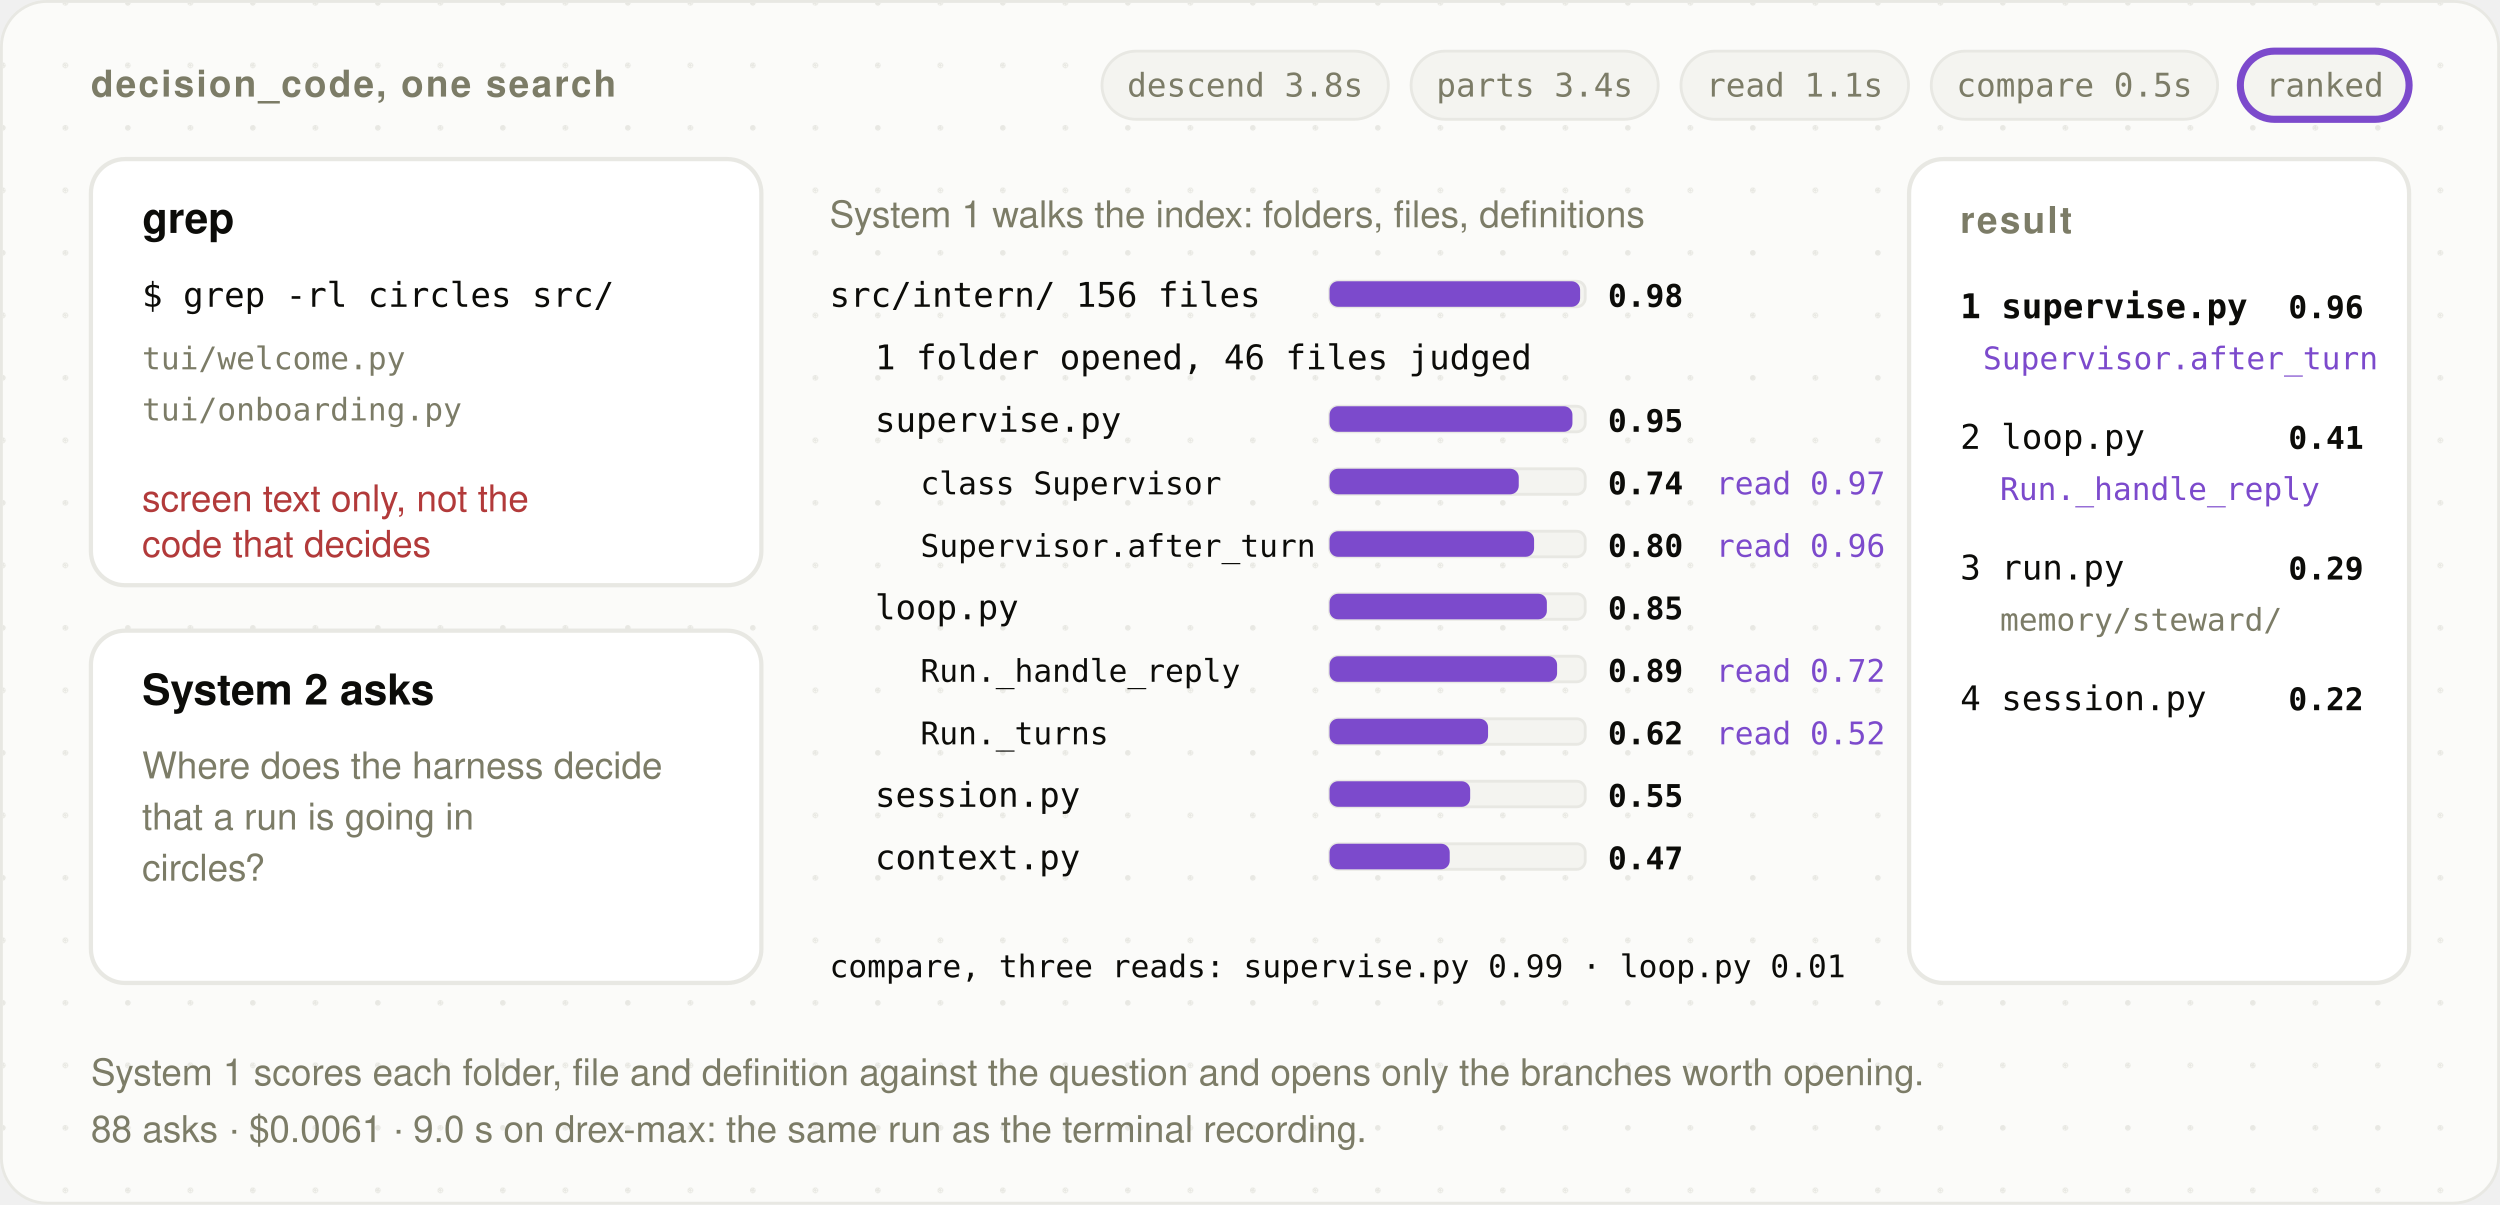
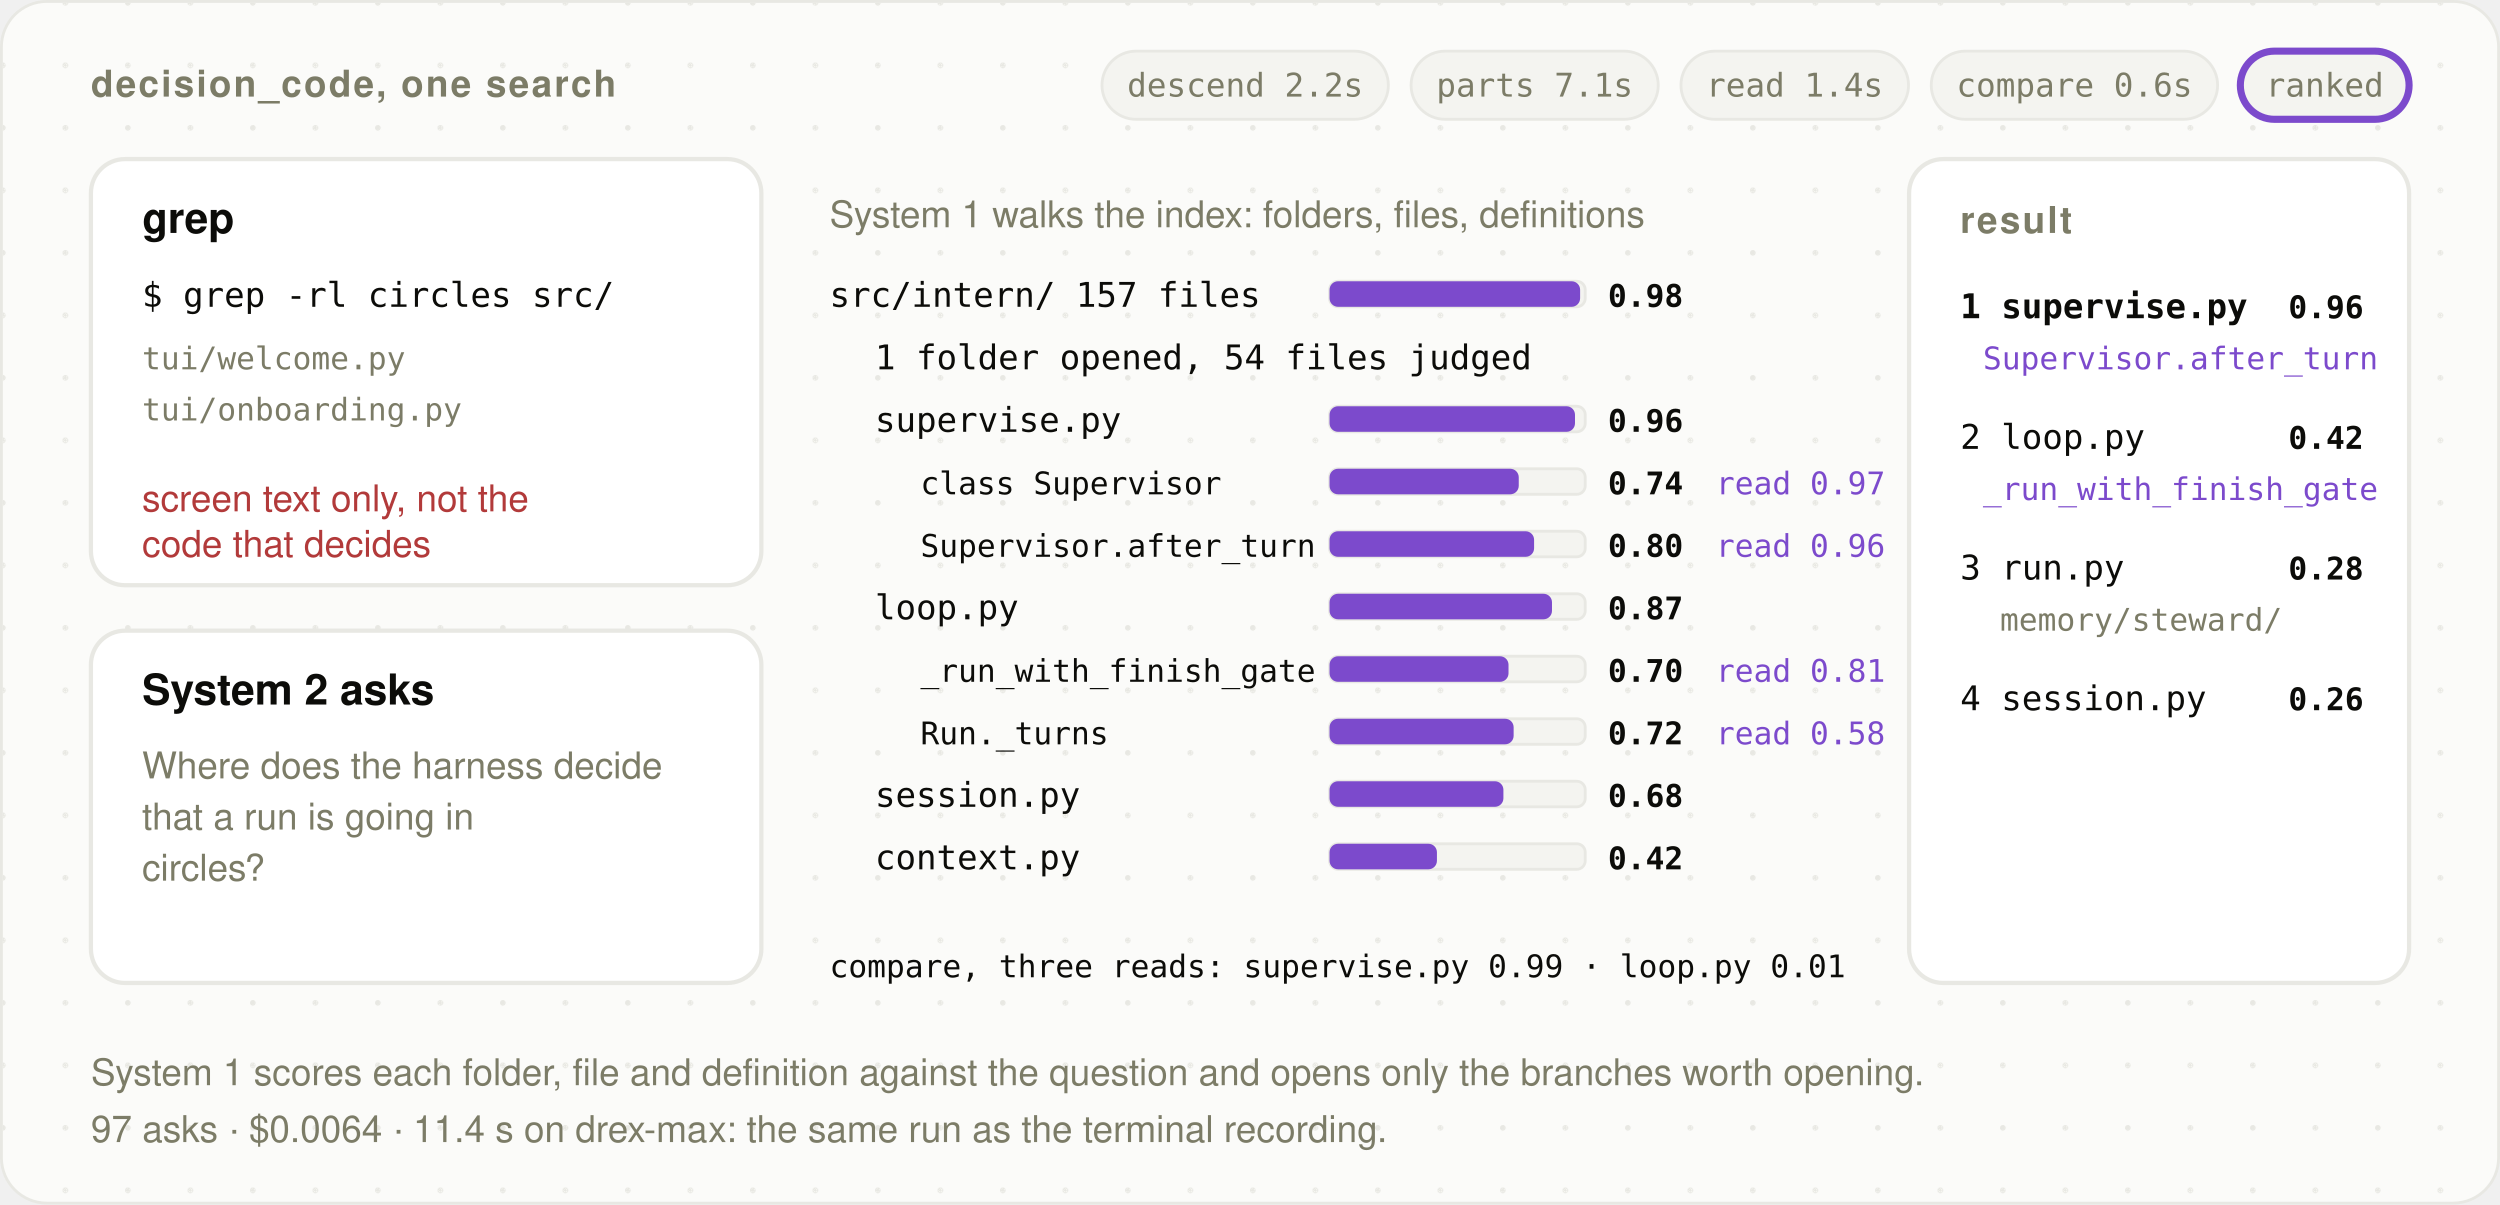
- <svg xmlns="http://www.w3.org/2000/svg" viewBox="0 0 880 424" width="880" height="424" role="img" aria-label="decision_code searching this repository for where a run that goes in circles is detected. grep for circles finds only two screens' text, not the code that decides. System 1 walks the index: src/intern at 0.98, one folder opened and 46 of its 156 files judged; files supervise.py 0.95, loop.py 0.85, session.py 0.55 and context.py 0.47; then the definitions in the best files, read and compared side by side. Result: supervise.py 0.96 at Supervisor.after_turn, then loop.py 0.41, memory/steward/run.py 0.29 and session.py 0.22. 88 asks, $0.0061, 9.0 s, on drex-max, the same run as the terminal recording.">
+ <svg xmlns="http://www.w3.org/2000/svg" viewBox="0 0 880 424" width="880" height="424" role="img" aria-label="decision_code searching this repository for where a run that goes in circles is detected. grep for circles finds only two screens' text, not the code that decides. System 1 walks the index: src/intern at 0.98, one folder opened and 54 of its 157 files judged; files supervise.py 0.96, loop.py 0.87, session.py 0.68 and context.py 0.42; then the definitions in the best files, read and compared side by side. Result: supervise.py 0.96 at Supervisor.after_turn, then loop.py 0.42 at Run._run_with_finish_gate, memory/steward/run.py 0.28 and session.py 0.26. 97 asks, $0.0064, 11.4 s, on drex-max, the same run as the terminal recording.">
  <style>
    text { font-family: -apple-system, BlinkMacSystemFont, 'Segoe UI', Helvetica, Arial, sans-serif; }
    .bg { fill: #fbfbf9; stroke: #e8e8e3; }
    .card { fill: #ffffff; stroke: #e8e8e3; stroke-width: 1.5; }
    .ghost { fill: #ffffff; stroke: #d3d1c6; stroke-width: 1.5; stroke-dasharray: 6 5; }
    .dashed { fill: none; stroke: #d3d1c6; stroke-width: 1.5; stroke-dasharray: 5 4; }
    .glow { fill: none; stroke: #0c0c09; stroke-width: 2.5; opacity: 0; }
    .vioglow { stroke: #7c4acc; } .warnglow { stroke: #b7791f; } .okglow { stroke: #3fb55a; }
    .title { fill: #0c0c09; font-size: 18px; font-weight: 650; }
    .small { fill: #0c0c09; font-size: 15px; font-weight: 650; }
    .note { fill: #7c7c67; font-size: 13px; }
    .head { fill: #7c7c67; font-size: 13px; font-weight: 600; letter-spacing: 0.06em; }
    .phase { fill: #0c0c09; font-size: 13px; font-family: ui-monospace, SFMono-Regular, Menlo, Consolas, monospace; font-weight: 600; }
    .tag { fill: #f4f4f0; stroke: #e8e8e3; }
    .viotag { fill: #efe6ff; stroke: #7c4acc; }
    .tagtext { fill: #7c7c67; font-size: 11.5px; font-family: ui-monospace, SFMono-Regular, Menlo, Consolas, monospace; }
    .label { fill: #7c7c67; font-size: 13px; font-family: ui-monospace, SFMono-Regular, Menlo, Consolas, monospace; }
    .mono { fill: #0c0c09; font-size: 12px; font-family: ui-monospace, SFMono-Regular, Menlo, Consolas, monospace; }
    .tiny { fill: #7c7c67; font-size: 11px; font-family: ui-monospace, SFMono-Regular, Menlo, Consolas, monospace; }
    .ink { fill: #0c0c09; } .b { font-weight: 650; }
    .ok { fill: #3fb55a; } .warn { fill: #b7791f; } .bad { fill: #b23a3a; } .vio { fill: #7c4acc; }
    .faded { opacity: 0.45; }
    .edge { stroke: #e8e8e3; stroke-width: 2.5; fill: none; }
    .flow { stroke: #d3d1c6; stroke-width: 2.5; fill: none; stroke-linecap: round; stroke-dasharray: 1 11;
      animation: flow 0.9s linear infinite; }
    @keyframes flow { from { stroke-dashoffset: 12; } to { stroke-dashoffset: 0; } }
    .dot { fill: #0c0c09; filter: url(#soft); }
    .viodot { fill: #7c4acc; } .warndot { fill: #b7791f; } .okdot { fill: #3fb55a; } .baddot { fill: #b23a3a; }
    .chip { fill: #f4f4f0; stroke: #e8e8e3; }
    .pip { fill: none; stroke: #d3d1c6; stroke-width: 1.5; }
    .pipon { fill: #b7791f; }
    .track { fill: #f4f4f0; stroke: #e8e8e3; }
    .bar { fill: #d3d1c6; }
    .threshold { stroke: #7c7c67; stroke-width: 1.5; stroke-dasharray: 3 3; }
    .state { fill: #3fb55a; opacity: 0.18; stroke: #3fb55a; }
    .block { fill: #ffffff; stroke: #d3d1c6; }
    .eye { fill: #ffffff; stroke: #7c4acc; stroke-width: 2; }
    .rest { fill: #d3d1c6; }
.a{animation-duration:15.4s;animation-iteration-count:infinite;animation-timing-function:linear}@keyframes s4{0%{opacity:0}48.05%{opacity:0}49.68%{opacity:1}93.18%{opacity:1}94.81%{opacity:0}100%{opacity:0}}.s4{animation-name:s4;opacity:1}@keyframes s3{0%{opacity:0}42.86%{opacity:0}44.48%{opacity:1}46.43%{opacity:1}48.05%{opacity:0}100%{opacity:0}}.s3{animation-name:s3;opacity:0}@keyframes s2{0%{opacity:0}36.36%{opacity:0}37.99%{opacity:1}41.23%{opacity:1}42.86%{opacity:0}100%{opacity:0}}.s2{animation-name:s2;opacity:0}@keyframes s1{0%{opacity:0}28.57%{opacity:0}30.19%{opacity:1}34.74%{opacity:1}36.36%{opacity:0}100%{opacity:0}}.s1{animation-name:s1;opacity:0}@keyframes s0{0%{opacity:0}15.58%{opacity:0}17.21%{opacity:1}26.95%{opacity:1}28.57%{opacity:0}100%{opacity:0}}.s0{animation-name:s0;opacity:0}@keyframes g{0%{opacity:0}6.49%{opacity:0}8.12%{opacity:1}95.78%{opacity:1}97.4%{opacity:0}100%{opacity:0}}.g{animation-name:g;opacity:1}@keyframes q{0%{opacity:0}10.39%{opacity:0}12.01%{opacity:1}95.78%{opacity:1}97.4%{opacity:0}100%{opacity:0}}.q{animation-name:q;opacity:1}@keyframes r0{0%{opacity:0}16.88%{opacity:0}18.51%{opacity:1}95.78%{opacity:1}97.4%{opacity:0}100%{opacity:0}}.r0{animation-name:r0;opacity:1}@keyframes r1{0%{opacity:0}20.13%{opacity:0}21.75%{opacity:1}95.78%{opacity:1}97.4%{opacity:0}100%{opacity:0}}.r1{animation-name:r1;opacity:1}@keyframes r2{0%{opacity:0}22.73%{opacity:0}24.35%{opacity:1}95.78%{opacity:1}97.4%{opacity:0}100%{opacity:0}}.r2{animation-name:r2;opacity:1}@keyframes r3{0%{opacity:0}29.87%{opacity:0}31.49%{opacity:1}95.78%{opacity:1}97.4%{opacity:0}100%{opacity:0}}.r3{animation-name:r3;opacity:1}@keyframes rd3{0%{opacity:0}40.58%{opacity:0}42.21%{opacity:1}95.78%{opacity:1}97.4%{opacity:0}100%{opacity:0}}.rd3{animation-name:rd3;opacity:1}@keyframes r4{0%{opacity:0}31.82%{opacity:0}33.44%{opacity:1}95.78%{opacity:1}97.4%{opacity:0}100%{opacity:0}}.r4{animation-name:r4;opacity:1}@keyframes rd4{0%{opacity:0}41.56%{opacity:0}43.18%{opacity:1}95.78%{opacity:1}97.4%{opacity:0}100%{opacity:0}}.rd4{animation-name:rd4;opacity:1}@keyframes r5{0%{opacity:0}24.03%{opacity:0}25.65%{opacity:1}95.78%{opacity:1}97.4%{opacity:0}100%{opacity:0}}.r5{animation-name:r5;opacity:1}@keyframes r6{0%{opacity:0}33.12%{opacity:0}34.74%{opacity:1}95.78%{opacity:1}97.4%{opacity:0}100%{opacity:0}}.r6{animation-name:r6;opacity:1}@keyframes rd6{0%{opacity:0}43.51%{opacity:0}45.13%{opacity:1}95.78%{opacity:1}97.4%{opacity:0}100%{opacity:0}}.rd6{animation-name:rd6;opacity:1}@keyframes r7{0%{opacity:0}34.42%{opacity:0}36.04%{opacity:1}95.78%{opacity:1}97.4%{opacity:0}100%{opacity:0}}.r7{animation-name:r7;opacity:1}@keyframes rd7{0%{opacity:0}44.48%{opacity:0}46.1%{opacity:1}95.78%{opacity:1}97.4%{opacity:0}100%{opacity:0}}.rd7{animation-name:rd7;opacity:1}@keyframes r8{0%{opacity:0}25.32%{opacity:0}26.95%{opacity:1}95.78%{opacity:1}97.4%{opacity:0}100%{opacity:0}}.r8{animation-name:r8;opacity:1}@keyframes r9{0%{opacity:0}26.62%{opacity:0}28.25%{opacity:1}95.78%{opacity:1}97.4%{opacity:0}100%{opacity:0}}.r9{animation-name:r9;opacity:1}@keyframes cmp{0%{opacity:0}44.16%{opacity:0}45.78%{opacity:1}95.78%{opacity:1}97.4%{opacity:0}100%{opacity:0}}.cmp{animation-name:cmp;opacity:1}@keyframes res0{0%{opacity:0}49.35%{opacity:0}50.97%{opacity:1}95.78%{opacity:1}97.4%{opacity:0}100%{opacity:0}}.res0{animation-name:res0;opacity:1}@keyframes res1{0%{opacity:0}51.3%{opacity:0}52.92%{opacity:1}95.78%{opacity:1}97.4%{opacity:0}100%{opacity:0}}.res1{animation-name:res1;opacity:1}@keyframes res2{0%{opacity:0}53.25%{opacity:0}54.87%{opacity:1}95.78%{opacity:1}97.4%{opacity:0}100%{opacity:0}}.res2{animation-name:res2;opacity:1}@keyframes res3{0%{opacity:0}55.19%{opacity:0}56.82%{opacity:1}95.78%{opacity:1}97.4%{opacity:0}100%{opacity:0}}.res3{animation-name:res3;opacity:1}@media (prefers-reduced-motion: reduce){*{animation:none !important}}</style>
  <defs>
    <pattern id="grid" width="22" height="22" patternUnits="userSpaceOnUse">
      <circle cx="1" cy="1" r="1" fill="#e8e8e3" />
    </pattern>
    <filter id="soft" x="-100%" y="-100%" width="300%" height="300%">
      <feGaussianBlur stdDeviation="3" result="b" />
      <feMerge>
        <feMergeNode in="b" />
        <feMergeNode in="SourceGraphic" />
      </feMerge>
    </filter>
  </defs>
  <rect class="bg" x="0.5" y="0.5" width="879" height="423" rx="16" />
  <rect x="1" y="1" width="878" height="422" rx="16" fill="url(#grid)" />
  <text class="head" x="32" y="34">decision_code, one search</text>
  <rect class="tag" x="788.6" y="18" width="59.4" height="24" rx="12" />
  <text class="tagtext" x="818.3" y="34" text-anchor="middle">ranked</text>
  <rect class="glow vioglow a s4" x="788.6" y="18" width="59.4" height="24" rx="12" />
  <rect class="tag" x="679.8" y="18" width="100.8" height="24" rx="12" />
-   <text class="tagtext" x="730.2" y="34" text-anchor="middle">compare 0.5s</text>
+   <text class="tagtext" x="730.2" y="34" text-anchor="middle">compare 0.6s</text>
  <rect class="glow vioglow a s3" x="679.8" y="18" width="100.8" height="24" rx="12" />
  <rect class="tag" x="591.7" y="18" width="80.1" height="24" rx="12" />
-   <text class="tagtext" x="631.7" y="34" text-anchor="middle">read 1.1s</text>
+   <text class="tagtext" x="631.7" y="34" text-anchor="middle">read 1.4s</text>
  <rect class="glow vioglow a s2" x="591.7" y="18" width="80.1" height="24" rx="12" />
  <rect class="tag" x="496.7" y="18" width="87" height="24" rx="12" />
-   <text class="tagtext" x="540.2" y="34" text-anchor="middle">parts 3.4s</text>
+   <text class="tagtext" x="540.2" y="34" text-anchor="middle">parts 7.1s</text>
  <rect class="glow vioglow a s1" x="496.7" y="18" width="87" height="24" rx="12" />
  <rect class="tag" x="387.9" y="18" width="100.8" height="24" rx="12" />
-   <text class="tagtext" x="438.3" y="34" text-anchor="middle">descend 3.8s</text>
+   <text class="tagtext" x="438.3" y="34" text-anchor="middle">descend 2.2s</text>
  <rect class="glow vioglow a s0" x="387.9" y="18" width="100.8" height="24" rx="12" />
  <rect class="card" x="32" y="56" width="236" height="150" rx="12" />
  <text class="small" x="50" y="82">grep</text>
  <text class="mono" x="50" y="108">$ grep -rl circles src/</text>
  <g class="a g">
    <text class="tiny" x="50" y="130">tui/welcome.py</text>
    <text class="tiny" x="50" y="148">tui/onboarding.py</text>
    <text class="note bad" x="50" y="180">screen text only, not the</text>
    <text class="note bad" x="50" y="196">code that decides</text>
  </g>
  <g class="a q">
    <rect class="card" x="32" y="222" width="236" height="124" rx="12" />
    <text class="small" x="50" y="248">System 2 asks</text>
    <text class="note" x="50" y="274">Where does the harness decide</text>
    <text class="note" x="50" y="292">that a run is going in</text>
    <text class="note" x="50" y="310">circles?</text>
  </g>
  <text class="note" x="292" y="80">System 1 walks the index: folders, files, definitions</text>
  <g class="a r0">
-     <text class="mono" x="292" y="108">src/intern/  156 files</text>
+     <text class="mono" x="292" y="108">src/intern/  157 files</text>
    <rect class="track" x="468" y="99" width="90" height="9" rx="3" />
    <rect class="vio" x="468" y="99" width="88.2" height="9" rx="3" />
    <text class="tiny ink b" x="566" y="108">0.98</text>
  </g>
  <g class="a r1 faded">
-     <text class="mono" x="308" y="130">1 folder opened, 46 files judged</text>
+     <text class="mono" x="308" y="130">1 folder opened, 54 files judged</text>
  </g>
  <g class="a r2">
    <text class="mono" x="308" y="152">supervise.py</text>
    <rect class="track" x="468" y="143" width="90" height="9" rx="3" />
-     <rect class="vio" x="468" y="143" width="85.5" height="9" rx="3" />
-     <text class="tiny ink b" x="566" y="152">0.95</text>
+     <rect class="vio" x="468" y="143" width="86.4" height="9" rx="3" />
+     <text class="tiny ink b" x="566" y="152">0.96</text>
  </g>
  <g class="a r3">
    <text class="tiny ink" x="324" y="174">class Supervisor</text>
    <rect class="track" x="468" y="165" width="90" height="9" rx="3" />
    <rect class="vio" x="468" y="165" width="66.6" height="9" rx="3" />
    <text class="tiny ink b" x="566" y="174">0.74</text>
  </g>
  <text class="tiny vio a rd3" x="604" y="174">read 0.97</text>
  <g class="a r4">
    <text class="tiny ink" x="324" y="196">Supervisor.after_turn</text>
    <rect class="track" x="468" y="187" width="90" height="9" rx="3" />
    <rect class="vio" x="468" y="187" width="72" height="9" rx="3" />
    <text class="tiny ink b" x="566" y="196">0.80</text>
  </g>
  <text class="tiny vio a rd4" x="604" y="196">read 0.96</text>
  <g class="a r5">
    <text class="mono" x="308" y="218">loop.py</text>
    <rect class="track" x="468" y="209" width="90" height="9" rx="3" />
-     <rect class="vio" x="468" y="209" width="76.5" height="9" rx="3" />
-     <text class="tiny ink b" x="566" y="218">0.85</text>
+     <rect class="vio" x="468" y="209" width="78.3" height="9" rx="3" />
+     <text class="tiny ink b" x="566" y="218">0.87</text>
  </g>
  <g class="a r6">
-     <text class="tiny ink" x="324" y="240">Run._handle_reply</text>
+     <text class="tiny ink" x="324" y="240">_run_with_finish_gate</text>
    <rect class="track" x="468" y="231" width="90" height="9" rx="3" />
-     <rect class="vio" x="468" y="231" width="80.1" height="9" rx="3" />
-     <text class="tiny ink b" x="566" y="240">0.89</text>
+     <rect class="vio" x="468" y="231" width="63" height="9" rx="3" />
+     <text class="tiny ink b" x="566" y="240">0.70</text>
  </g>
-   <text class="tiny vio a rd6" x="604" y="240">read 0.72</text>
+   <text class="tiny vio a rd6" x="604" y="240">read 0.81</text>
  <g class="a r7">
    <text class="tiny ink" x="324" y="262">Run._turns</text>
    <rect class="track" x="468" y="253" width="90" height="9" rx="3" />
-     <rect class="vio" x="468" y="253" width="55.8" height="9" rx="3" />
-     <text class="tiny ink b" x="566" y="262">0.62</text>
+     <rect class="vio" x="468" y="253" width="64.8" height="9" rx="3" />
+     <text class="tiny ink b" x="566" y="262">0.72</text>
  </g>
-   <text class="tiny vio a rd7" x="604" y="262">read 0.52</text>
+   <text class="tiny vio a rd7" x="604" y="262">read 0.58</text>
  <g class="a r8">
    <text class="mono" x="308" y="284">session.py</text>
    <rect class="track" x="468" y="275" width="90" height="9" rx="3" />
-     <rect class="vio" x="468" y="275" width="49.5" height="9" rx="3" />
-     <text class="tiny ink b" x="566" y="284">0.55</text>
+     <rect class="vio" x="468" y="275" width="61.2" height="9" rx="3" />
+     <text class="tiny ink b" x="566" y="284">0.68</text>
  </g>
  <g class="a r9">
    <text class="mono" x="308" y="306">context.py</text>
    <rect class="track" x="468" y="297" width="90" height="9" rx="3" />
-     <rect class="vio" x="468" y="297" width="42.3" height="9" rx="3" />
-     <text class="tiny ink b" x="566" y="306">0.47</text>
+     <rect class="vio" x="468" y="297" width="37.8" height="9" rx="3" />
+     <text class="tiny ink b" x="566" y="306">0.42</text>
  </g>
  <text class="tiny ink a cmp" x="292" y="344">compare, three reads: supervise.py 0.99 · loop.py 0.01</text>
  <rect class="card" x="672" y="56" width="176" height="290" rx="12" />
  <text class="head" x="690" y="82">result</text>
  <g class="a res0">
    <text class="mono b" x="690" y="112">1 supervise.py</text>
    <text class="tiny ink b" x="832" y="112" text-anchor="end">0.96</text>
    <text class="tiny vio" x="698" y="130">Supervisor.after_turn</text>
  </g>
  <g class="a res1">
    <text class="mono" x="690" y="158">2 loop.py</text>
-     <text class="tiny ink b" x="832" y="158" text-anchor="end">0.41</text>
-     <text class="tiny vio" x="704" y="176">Run._handle_reply</text>
+     <text class="tiny ink b" x="832" y="158" text-anchor="end">0.42</text>
+     <text class="tiny vio" x="698" y="176">_run_with_finish_gate</text>
  </g>
  <g class="a res2">
    <text class="mono" x="690" y="204">3 run.py</text>
-     <text class="tiny ink b" x="832" y="204" text-anchor="end">0.29</text>
+     <text class="tiny ink b" x="832" y="204" text-anchor="end">0.28</text>
    <text class="tiny" x="704" y="222">memory/steward/</text>
  </g>
  <g class="a res3">
    <text class="mono" x="690" y="250">4 session.py</text>
-     <text class="tiny ink b" x="832" y="250" text-anchor="end">0.22</text>
+     <text class="tiny ink b" x="832" y="250" text-anchor="end">0.26</text>
  </g>
  <text class="note" x="32" y="382">System 1 scores each folder, file and definition against the question and opens only the branches worth opening.</text>
-   <text class="note" x="32" y="402">88 asks · $0.0061 · 9.0 s on drex-max: the same run as the terminal recording.</text>
+   <text class="note" x="32" y="402">97 asks · $0.0064 · 11.4 s on drex-max: the same run as the terminal recording.</text>
</svg>
